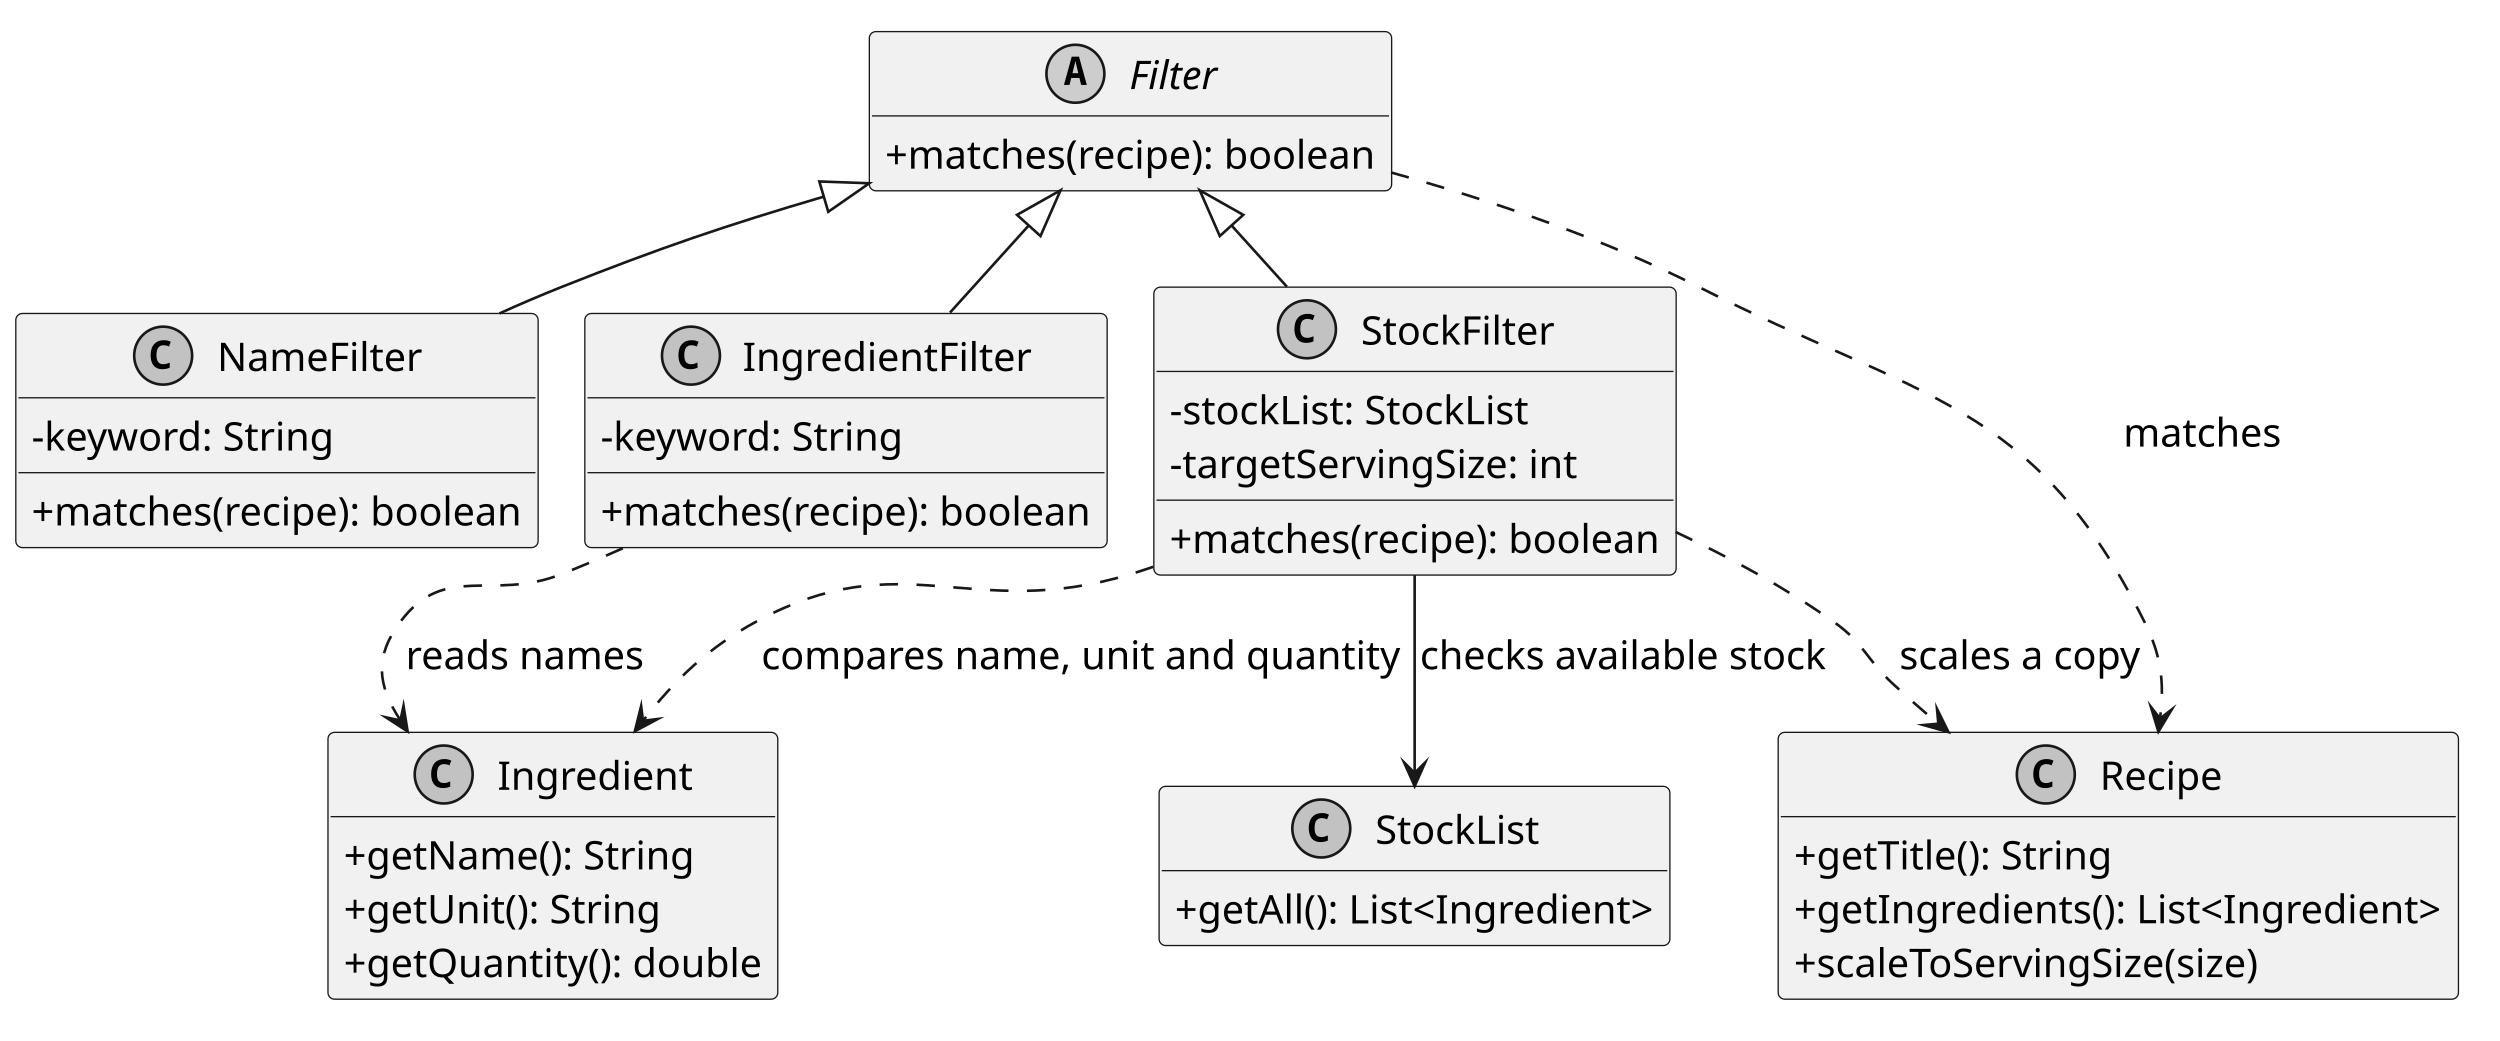
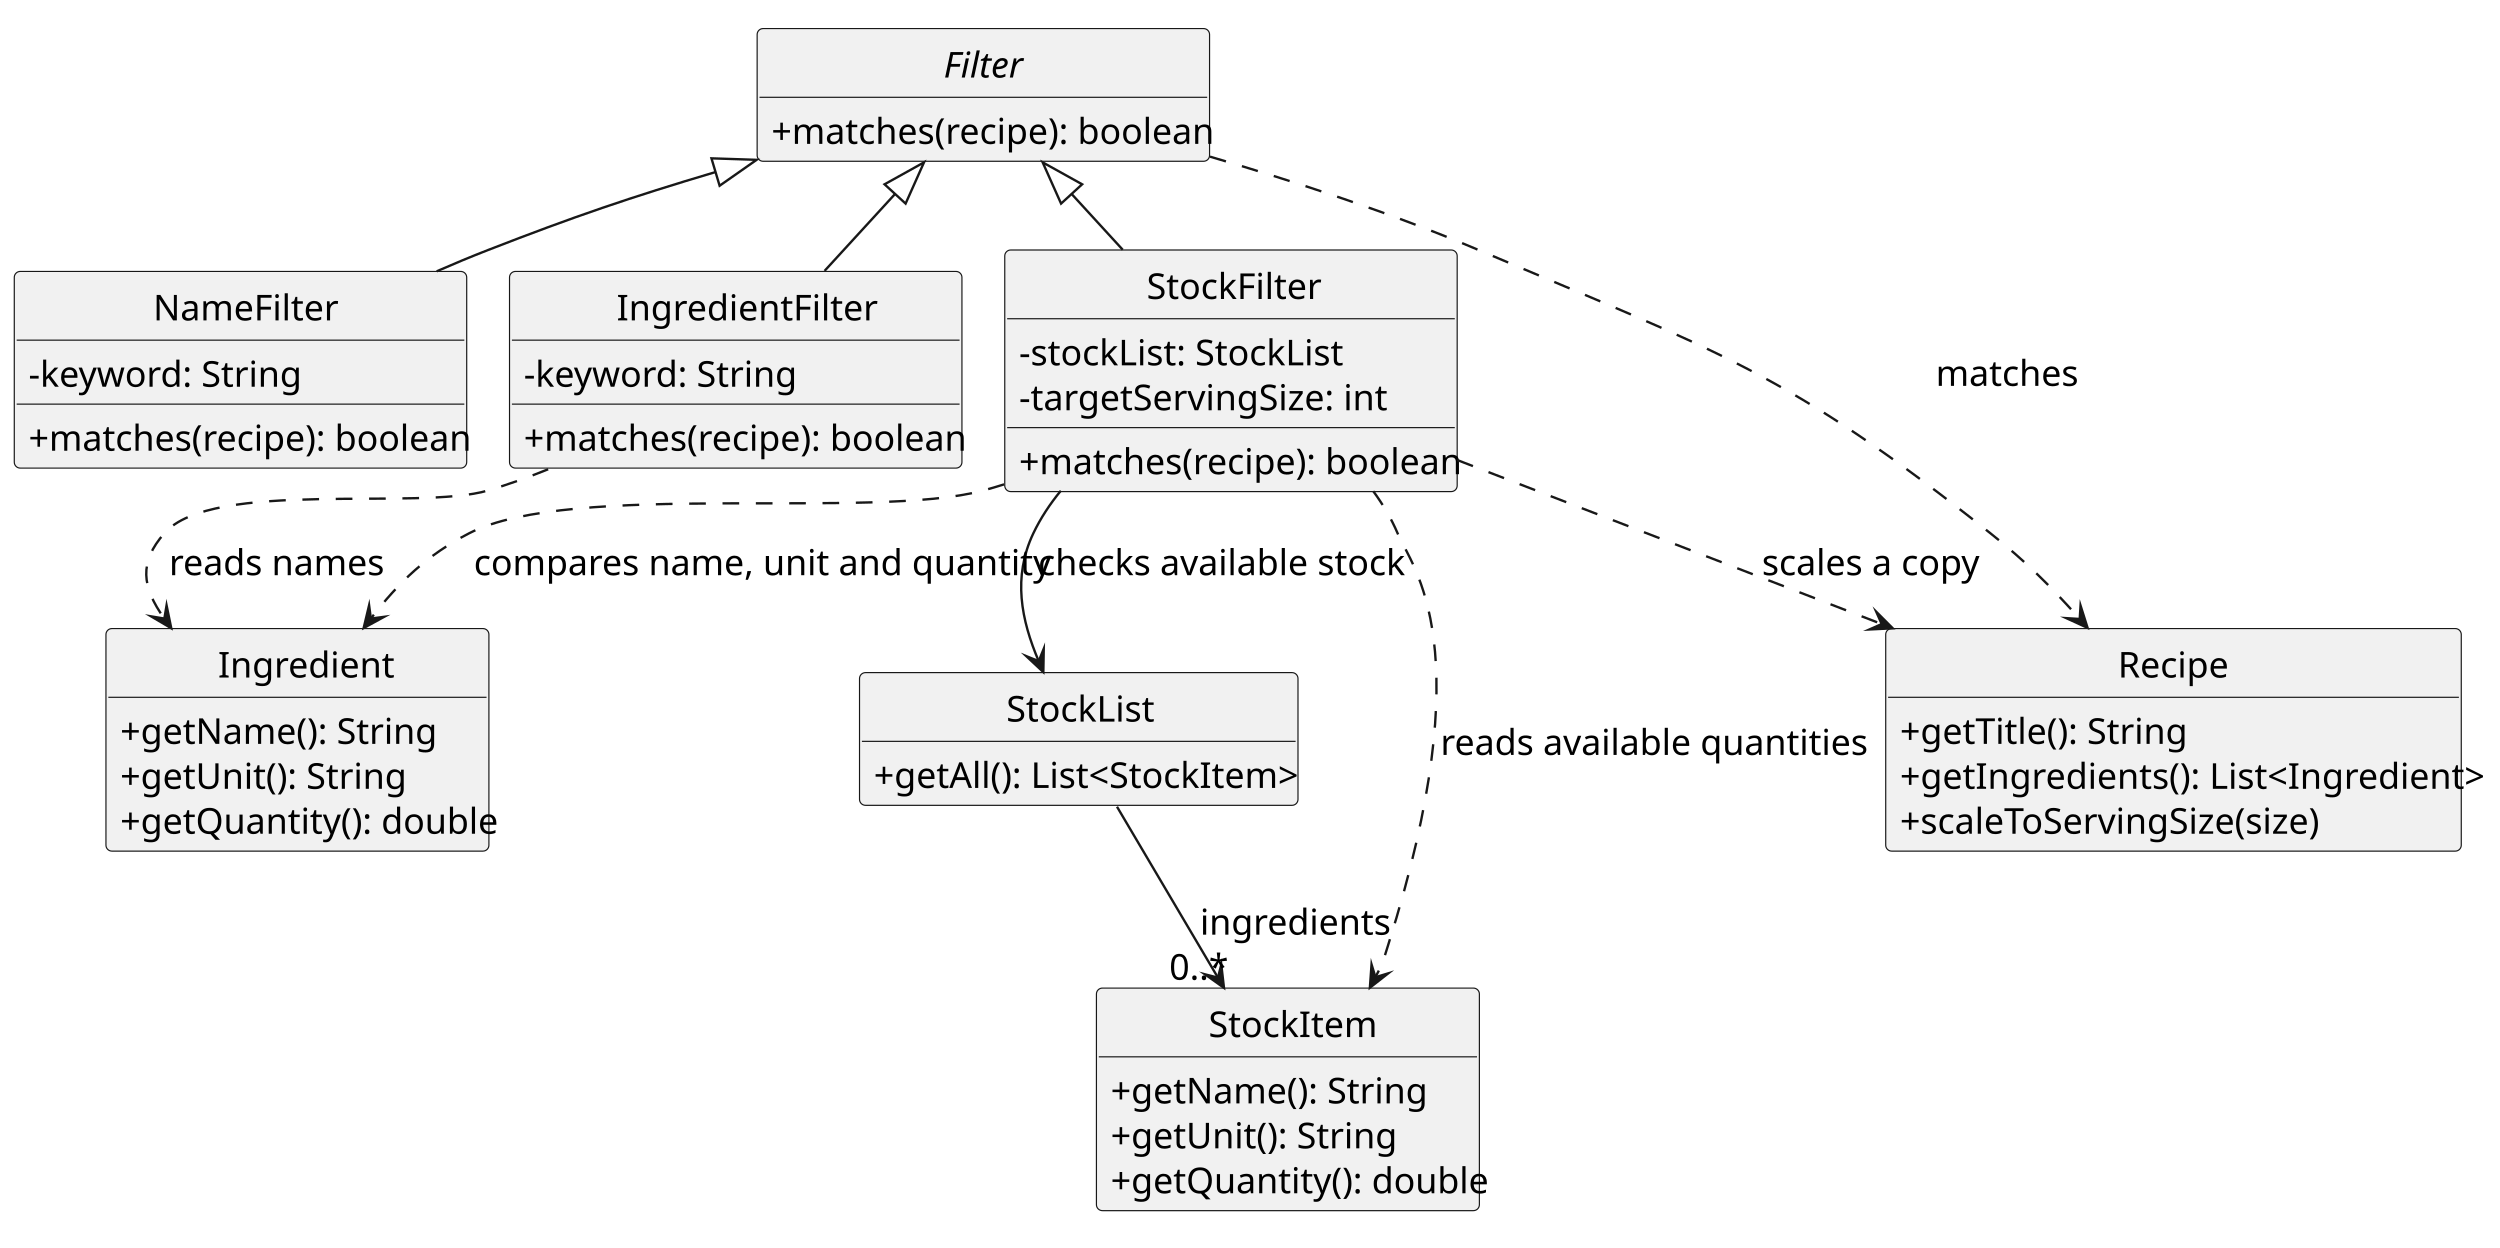
- <svg xmlns="http://www.w3.org/2000/svg" version="1.1" data-diagram-type="CLASS" style="width:949px;height:395px;background:#FFFFFF;" width="949px" height="395px" viewBox="0 0 949 395" zoomAndPan="magnify" preserveAspectRatio="none" contentStyleType="text/css">
+ <svg xmlns="http://www.w3.org/2000/svg" version="1.1" data-diagram-type="CLASS" style="width:1050px;height:524px;background:#FFFFFF;" width="1050px" height="524px" viewBox="0 0 1050 524" zoomAndPan="magnify" preserveAspectRatio="none" contentStyleType="text/css">
  <defs />
  <g font-family="sans-serif" lengthAdjust="spacing">
-     <g class="entity" data-qualified-name="Filter" id="ent0001" data-source-line="9">
-       <rect x="330" y="12" width="198.271" height="60.43" fill="#F1F1F1" style="stroke:#181818;stroke-width:0.5;" rx="2.5" ry="2.5" />
-       <ellipse cx="408.221" cy="28" rx="11" ry="11" fill="#CDCDCD" style="stroke:#181818;stroke-width:1;" />
-       <path d="M403.877,32.25 L406.83,21.5 L409.596,21.5 L412.564,32.25 L410.392,32.25 L409.752,29.594 L406.642,29.594 L405.986,32.25 L403.877,32.25 Z M407.752,25.156 L407.096,27.797 L409.314,27.797 L408.689,25.156 Q408.564,24.641 408.455,24.156 Q408.346,23.656 408.221,23.141 Q408.111,23.656 407.986,24.156 Q407.877,24.641 407.752,25.156 Z " fill="#000" />
-       <text x="428.721" y="33.82" fill="#000" font-size="15" textLength="33.33" font-style="italic">Filter</text>
-       <line x1="331" y1="44" x2="527.271" y2="44" style="stroke:#181818;stroke-width:0.5;" />
-       <text x="336" y="64.035" fill="#000" font-size="15" textLength="186.271">+matches(recipe): boolean</text>
+     <g class="entity" data-qualified-name="Filter" id="ent0001" data-source-line="10">
+       <rect x="318" y="12" width="190.015" height="55.734" fill="#F1F1F1" style="stroke:#181818;stroke-width:0.5;" rx="2.5" ry="2.5" />
+       <text x="396.341" y="32.571" fill="#000" font-size="15" textLength="33.333" font-style="italic">Filter</text>
+       <line x1="319" y1="40.867" x2="507.015" y2="40.867" style="stroke:#181818;stroke-width:0.5;" />
+       <text x="324" y="60.438" fill="#000" font-size="15" textLength="178.015">+matches(recipe): boolean</text>
    </g>
-     <g class="entity" data-qualified-name="NameFilter" id="ent0002" data-source-line="12">
-       <rect x="6" y="119" width="198.271" height="88.86" fill="#F1F1F1" style="stroke:#181818;stroke-width:0.5;" rx="2.5" ry="2.5" />
-       <ellipse cx="61.938" cy="135" rx="11" ry="11" fill="#C2C2C2" style="stroke:#181818;stroke-width:1;" />
-       <path d="M61.703,140.156 Q60.157,140.156 59.157,139.5 Q58.157,138.844 57.672,137.656 Q57.188,136.453 57.188,134.875 Q57.188,133.078 57.766,131.797 Q58.344,130.516 59.469,129.828 Q60.61,129.141 62.25,129.141 Q63.032,129.141 63.625,129.297 Q64.219,129.453 64.844,129.75 L64.125,131.547 Q63.563,131.25 63.094,131.156 Q62.625,131.047 62.188,131.047 Q61.141,131.047 60.532,131.516 Q59.922,131.969 59.657,132.813 Q59.391,133.656 59.391,134.781 Q59.391,136.547 60.016,137.406 Q60.657,138.25 62.063,138.25 Q62.594,138.25 63.141,138.109 Q63.688,137.969 64.422,137.641 L64.422,139.594 Q63.766,139.875 63.063,140.016 Q62.375,140.156 61.703,140.156 Z " fill="#000" />
-       <text x="82.438" y="140.82" fill="#000" font-size="15" textLength="77.896">NameFilter</text>
-       <line x1="7" y1="151" x2="203.271" y2="151" style="stroke:#181818;stroke-width:0.5;" />
-       <text x="12" y="171.035" fill="#000" font-size="15" textLength="115.366">-keyword: String</text>
-       <line x1="7" y1="179.43" x2="203.271" y2="179.43" style="stroke:#181818;stroke-width:0.5;" />
-       <text x="12" y="199.465" fill="#000" font-size="15" textLength="186.271">+matches(recipe): boolean</text>
+     <g class="entity" data-qualified-name="NameFilter" id="ent0002" data-source-line="13">
+       <rect x="6" y="114" width="190.015" height="82.602" fill="#F1F1F1" style="stroke:#181818;stroke-width:0.5;" rx="2.5" ry="2.5" />
+       <text x="64.335" y="134.571" fill="#000" font-size="15" textLength="73.345">NameFilter</text>
+       <line x1="7" y1="142.867" x2="195.015" y2="142.867" style="stroke:#181818;stroke-width:0.5;" />
+       <text x="12" y="162.438" fill="#000" font-size="15" textLength="108.369">-keyword: String</text>
+       <line x1="7" y1="169.734" x2="195.015" y2="169.734" style="stroke:#181818;stroke-width:0.5;" />
+       <text x="12" y="189.306" fill="#000" font-size="15" textLength="178.015">+matches(recipe): boolean</text>
    </g>
-     <g class="entity" data-qualified-name="IngredientFilter" id="ent0003" data-source-line="16">
-       <rect x="222" y="119" width="198.271" height="88.86" fill="#F1F1F1" style="stroke:#181818;stroke-width:0.5;" rx="2.5" ry="2.5" />
-       <ellipse cx="262.29" cy="135" rx="11" ry="11" fill="#C2C2C2" style="stroke:#181818;stroke-width:1;" />
-       <path d="M262.056,140.156 Q260.509,140.156 259.509,139.5 Q258.509,138.844 258.025,137.656 Q257.54,136.453 257.54,134.875 Q257.54,133.078 258.118,131.797 Q258.696,130.516 259.821,129.828 Q260.962,129.141 262.603,129.141 Q263.384,129.141 263.978,129.297 Q264.571,129.453 265.196,129.75 L264.478,131.547 Q263.915,131.25 263.446,131.156 Q262.978,131.047 262.54,131.047 Q261.493,131.047 260.884,131.516 Q260.275,131.969 260.009,132.813 Q259.743,133.656 259.743,134.781 Q259.743,136.547 260.368,137.406 Q261.009,138.25 262.415,138.25 Q262.946,138.25 263.493,138.109 Q264.04,137.969 264.775,137.641 L264.775,139.594 Q264.118,139.875 263.415,140.016 Q262.728,140.156 262.056,140.156 Z " fill="#000" />
-       <text x="281.91" y="140.82" fill="#000" font-size="15" textLength="110.071">IngredientFilter</text>
-       <line x1="223" y1="151" x2="419.271" y2="151" style="stroke:#181818;stroke-width:0.5;" />
-       <text x="228" y="171.035" fill="#000" font-size="15" textLength="115.366">-keyword: String</text>
-       <line x1="223" y1="179.43" x2="419.271" y2="179.43" style="stroke:#181818;stroke-width:0.5;" />
-       <text x="228" y="199.465" fill="#000" font-size="15" textLength="186.271">+matches(recipe): boolean</text>
+     <g class="entity" data-qualified-name="IngredientFilter" id="ent0003" data-source-line="17">
+       <rect x="214" y="114" width="190.015" height="82.602" fill="#F1F1F1" style="stroke:#181818;stroke-width:0.5;" rx="2.5" ry="2.5" />
+       <text x="258.983" y="134.571" fill="#000" font-size="15" textLength="100.049">IngredientFilter</text>
+       <line x1="215" y1="142.867" x2="403.015" y2="142.867" style="stroke:#181818;stroke-width:0.5;" />
+       <text x="220" y="162.438" fill="#000" font-size="15" textLength="108.369">-keyword: String</text>
+       <line x1="215" y1="169.734" x2="403.015" y2="169.734" style="stroke:#181818;stroke-width:0.5;" />
+       <text x="220" y="189.306" fill="#000" font-size="15" textLength="178.015">+matches(recipe): boolean</text>
    </g>
-     <g class="entity" data-qualified-name="StockFilter" id="ent0004" data-source-line="20">
-       <rect x="438" y="109" width="198.271" height="109.29" fill="#F1F1F1" style="stroke:#181818;stroke-width:0.5;" rx="2.5" ry="2.5" />
-       <ellipse cx="496.12" cy="125" rx="11" ry="11" fill="#C2C2C2" style="stroke:#181818;stroke-width:1;" />
-       <path d="M495.886,130.156 Q494.339,130.156 493.339,129.5 Q492.339,128.844 491.855,127.656 Q491.37,126.453 491.37,124.875 Q491.37,123.078 491.949,121.797 Q492.527,120.516 493.652,119.828 Q494.792,119.141 496.433,119.141 Q497.214,119.141 497.808,119.297 Q498.402,119.453 499.027,119.75 L498.308,121.547 Q497.745,121.25 497.277,121.156 Q496.808,121.047 496.37,121.047 Q495.324,121.047 494.714,121.516 Q494.105,121.969 493.839,122.813 Q493.574,123.656 493.574,124.781 Q493.574,126.547 494.199,127.406 Q494.839,128.25 496.245,128.25 Q496.777,128.25 497.324,128.109 Q497.87,127.969 498.605,127.641 L498.605,129.594 Q497.949,129.875 497.245,130.016 Q496.558,130.156 495.886,130.156 Z " fill="#000" />
-       <text x="516.62" y="130.82" fill="#000" font-size="15" textLength="73.531">StockFilter</text>
-       <line x1="439" y1="141" x2="635.271" y2="141" style="stroke:#181818;stroke-width:0.5;" />
-       <text x="444" y="161.035" fill="#000" font-size="15" textLength="136.231">-stockList: StockList</text>
-       <text x="444" y="181.465" fill="#000" font-size="15" textLength="154.921">-targetServingSize: int</text>
-       <line x1="439" y1="189.86" x2="635.271" y2="189.86" style="stroke:#181818;stroke-width:0.5;" />
-       <text x="444" y="209.895" fill="#000" font-size="15" textLength="186.271">+matches(recipe): boolean</text>
+     <g class="entity" data-qualified-name="StockFilter" id="ent0004" data-source-line="21">
+       <rect x="422" y="105" width="190.015" height="101.469" fill="#F1F1F1" style="stroke:#181818;stroke-width:0.5;" rx="2.5" ry="2.5" />
+       <text x="481.584" y="125.571" fill="#000" font-size="15" textLength="70.847">StockFilter</text>
+       <line x1="423" y1="133.867" x2="611.015" y2="133.867" style="stroke:#181818;stroke-width:0.5;" />
+       <text x="428" y="153.438" fill="#000" font-size="15" textLength="132.539">-stockList: StockList</text>
+       <text x="428" y="172.306" fill="#000" font-size="15" textLength="147.568">-targetServingSize: int</text>
+       <line x1="423" y1="179.602" x2="611.015" y2="179.602" style="stroke:#181818;stroke-width:0.5;" />
+       <text x="428" y="199.173" fill="#000" font-size="15" textLength="178.015">+matches(recipe): boolean</text>
    </g>
-     <g class="entity" data-qualified-name="Recipe" id="ent0005" data-source-line="25">
-       <rect x="675" y="278" width="258.227" height="101.29" fill="#F1F1F1" style="stroke:#181818;stroke-width:0.5;" rx="2.5" ry="2.5" />
-       <ellipse cx="776.591" cy="294" rx="11" ry="11" fill="#C2C2C2" style="stroke:#181818;stroke-width:1;" />
-       <path d="M776.356,299.156 Q774.809,299.156 773.809,298.5 Q772.809,297.844 772.325,296.656 Q771.841,295.453 771.841,293.875 Q771.841,292.078 772.419,290.797 Q772.997,289.516 774.122,288.828 Q775.263,288.141 776.903,288.141 Q777.684,288.141 778.278,288.297 Q778.872,288.453 779.497,288.75 L778.778,290.547 Q778.216,290.25 777.747,290.156 Q777.278,290.047 776.841,290.047 Q775.794,290.047 775.184,290.516 Q774.575,290.969 774.309,291.813 Q774.044,292.656 774.044,293.781 Q774.044,295.547 774.669,296.406 Q775.309,297.25 776.716,297.25 Q777.247,297.25 777.794,297.109 Q778.341,296.969 779.075,296.641 L779.075,298.594 Q778.419,298.875 777.716,299.016 Q777.028,299.156 776.356,299.156 Z " fill="#000" />
-       <text x="797.091" y="299.82" fill="#000" font-size="15" textLength="46.545">Recipe</text>
-       <line x1="676" y1="310" x2="932.227" y2="310" style="stroke:#181818;stroke-width:0.5;" />
-       <text x="681" y="330.035" fill="#000" font-size="15" textLength="120.766">+getTitle(): String</text>
-       <text x="681" y="350.465" fill="#000" font-size="15" textLength="246.227">+getIngredients(): List&lt;Ingredient&gt;</text>
-       <text x="681" y="370.895" fill="#000" font-size="15" textLength="177.181">+scaleToServingSize(size)</text>
+     <g class="entity" data-qualified-name="Recipe" id="ent0005" data-source-line="26">
+       <rect x="792" y="264" width="241.731" height="93.469" fill="#F1F1F1" style="stroke:#181818;stroke-width:0.5;" rx="2.5" ry="2.5" />
+       <text x="889.52" y="284.571" fill="#000" font-size="15" textLength="46.692">Recipe</text>
+       <line x1="793" y1="292.867" x2="1032.731" y2="292.867" style="stroke:#181818;stroke-width:0.5;" />
+       <text x="798" y="312.438" fill="#000" font-size="15" textLength="115.459">+getTitle(): String</text>
+       <text x="798" y="331.306" fill="#000" font-size="15" textLength="229.731">+getIngredients(): List&lt;Ingredient&gt;</text>
+       <text x="798" y="350.173" fill="#000" font-size="15" textLength="177.986">+scaleToServingSize(size)</text>
    </g>
-     <g class="entity" data-qualified-name="Ingredient" id="ent0006" data-source-line="30">
-       <rect x="124.5" y="278" width="170.746" height="101.29" fill="#F1F1F1" style="stroke:#181818;stroke-width:0.5;" rx="2.5" ry="2.5" />
-       <ellipse cx="168.422" cy="294" rx="11" ry="11" fill="#C2C2C2" style="stroke:#181818;stroke-width:1;" />
-       <path d="M168.187,299.156 Q166.641,299.156 165.641,298.5 Q164.641,297.844 164.156,296.656 Q163.672,295.453 163.672,293.875 Q163.672,292.078 164.25,290.797 Q164.828,289.516 165.953,288.828 Q167.094,288.141 168.734,288.141 Q169.516,288.141 170.109,288.297 Q170.703,288.453 171.328,288.75 L170.609,290.547 Q170.047,290.25 169.578,290.156 Q169.109,290.047 168.672,290.047 Q167.625,290.047 167.016,290.516 Q166.406,290.969 166.141,291.813 Q165.875,292.656 165.875,293.781 Q165.875,295.547 166.5,296.406 Q167.141,297.25 168.547,297.25 Q169.078,297.25 169.625,297.109 Q170.172,296.969 170.906,296.641 L170.906,298.594 Q170.25,298.875 169.547,299.016 Q168.859,299.156 168.187,299.156 Z " fill="#000" />
-       <text x="188.849" y="299.82" fill="#000" font-size="15" textLength="74.476">Ingredient</text>
-       <line x1="125.5" y1="310" x2="294.246" y2="310" style="stroke:#181818;stroke-width:0.5;" />
-       <text x="130.5" y="330.035" fill="#000" font-size="15" textLength="133.111">+getName(): String</text>
-       <text x="130.5" y="350.465" fill="#000" font-size="15" textLength="120.331">+getUnit(): String</text>
-       <text x="130.5" y="370.895" fill="#000" font-size="15" textLength="158.746">+getQuantity(): double</text>
+     <g class="entity" data-qualified-name="Ingredient" id="ent0006" data-source-line="31">
+       <rect x="44.5" y="264" width="160.843" height="93.469" fill="#F1F1F1" style="stroke:#181818;stroke-width:0.5;" rx="2.5" ry="2.5" />
+       <text x="91.563" y="284.571" fill="#000" font-size="15" textLength="66.716">Ingredient</text>
+       <line x1="45.5" y1="292.867" x2="204.343" y2="292.867" style="stroke:#181818;stroke-width:0.5;" />
+       <text x="50.5" y="312.438" fill="#000" font-size="15" textLength="127.134">+getName(): String</text>
+       <text x="50.5" y="331.306" fill="#000" font-size="15" textLength="113.796">+getUnit(): String</text>
+       <text x="50.5" y="350.173" fill="#000" font-size="15" textLength="148.843">+getQuantity(): double</text>
    </g>
-     <g class="entity" data-qualified-name="StockList" id="ent0007" data-source-line="35">
-       <rect x="440" y="298.5" width="193.891" height="60.43" fill="#F1F1F1" style="stroke:#181818;stroke-width:0.5;" rx="2.5" ry="2.5" />
-       <ellipse cx="501.563" cy="314.5" rx="11" ry="11" fill="#C2C2C2" style="stroke:#181818;stroke-width:1;" />
-       <path d="M501.329,319.656 Q499.782,319.656 498.782,319 Q497.782,318.344 497.297,317.156 Q496.813,315.953 496.813,314.375 Q496.813,312.578 497.391,311.297 Q497.969,310.016 499.094,309.328 Q500.235,308.641 501.875,308.641 Q502.657,308.641 503.25,308.797 Q503.844,308.953 504.469,309.25 L503.75,311.047 Q503.188,310.75 502.719,310.656 Q502.25,310.547 501.813,310.547 Q500.766,310.547 500.157,311.016 Q499.547,311.469 499.282,312.313 Q499.016,313.156 499.016,314.281 Q499.016,316.047 499.641,316.906 Q500.282,317.75 501.688,317.75 Q502.219,317.75 502.766,317.609 Q503.313,317.469 504.047,317.141 L504.047,319.094 Q503.391,319.375 502.688,319.516 Q502,319.656 501.329,319.656 Z " fill="#000" />
-       <text x="522.063" y="320.32" fill="#000" font-size="15" textLength="62.265">StockList</text>
-       <line x1="441" y1="330.5" x2="632.891" y2="330.5" style="stroke:#181818;stroke-width:0.5;" />
-       <text x="446" y="350.535" fill="#000" font-size="15" textLength="181.891">+getAll(): List&lt;Ingredient&gt;</text>
+     <g class="entity" data-qualified-name="StockList" id="ent0007" data-source-line="36">
+       <rect x="361" y="282.5" width="184.156" height="55.734" fill="#F1F1F1" style="stroke:#181818;stroke-width:0.5;" rx="2.5" ry="2.5" />
+       <text x="422.649" y="303.071" fill="#000" font-size="15" textLength="60.857">StockList</text>
+       <line x1="362" y1="311.367" x2="544.156" y2="311.367" style="stroke:#181818;stroke-width:0.5;" />
+       <text x="367" y="330.938" fill="#000" font-size="15" textLength="172.156">+getAll(): List&lt;StockItem&gt;</text>
    </g>
-     <g class="link" data-entity-1="ent0001" data-entity-2="ent0002" id="lnk8" data-link-type="extension">
-       <polygon points="329.981,69.563,311.02,68.885,314.405,80.397,329.981,69.563" fill="none" style="stroke:#181818;stroke-width:1;stroke-linejoin:miter;stroke-miterlimit:10;" />
-       <path d="M312.713,74.641 C275.561,85.567 250.533,94.085 213,109 C205.319,112.052 197.437,115.436 189.599,118.977" style="stroke:#181818;stroke-width:1;" fill="none" />
+     <g class="entity" data-qualified-name="StockItem" id="ent0008" data-source-line="39">
+       <rect x="460.5" y="415" width="160.843" height="93.469" fill="#F1F1F1" style="stroke:#181818;stroke-width:0.5;" rx="2.5" ry="2.5" />
+       <text x="507.578" y="435.571" fill="#000" font-size="15" textLength="66.687">StockItem</text>
+       <line x1="461.5" y1="443.867" x2="620.343" y2="443.867" style="stroke:#181818;stroke-width:0.5;" />
+       <text x="466.5" y="463.438" fill="#000" font-size="15" textLength="127.134">+getName(): String</text>
+       <text x="466.5" y="482.306" fill="#000" font-size="15" textLength="113.796">+getUnit(): String</text>
+       <text x="466.5" y="501.173" fill="#000" font-size="15" textLength="148.843">+getQuantity(): double</text>
    </g>
-     <g class="link" data-entity-1="ent0001" data-entity-2="ent0003" id="lnk9" data-link-type="extension">
-       <polygon points="402.58,72.233,386.06,81.564,394.963,89.61,402.58,72.233" fill="none" style="stroke:#181818;stroke-width:1;stroke-linejoin:miter;stroke-miterlimit:10;" />
-       <path d="M390.511,85.587 C377.897,99.545 374.607,103.185 360.632,118.648" style="stroke:#181818;stroke-width:1;" fill="none" />
+     <g class="link" data-entity-1="ent0001" data-entity-2="ent0002" id="lnk9" data-link-type="extension">
+       <polygon points="317.777,67.123,298.813,66.504,302.234,78.006,317.777,67.123" fill="none" style="stroke:#181818;stroke-width:1;stroke-linejoin:miter;stroke-miterlimit:10;" />
+       <path d="M300.524,72.255 C264.763,82.891 241.263,90.878 205,105 C197.919,107.757 190.649,110.787 183.402,113.947" style="stroke:#181818;stroke-width:1;" fill="none" />
    </g>
-     <g class="link" data-entity-1="ent0001" data-entity-2="ent0004" id="lnk10" data-link-type="extension">
-       <polygon points="455.42,72.233,463.037,89.61,471.94,81.564,455.42,72.233" fill="none" style="stroke:#181818;stroke-width:1;stroke-linejoin:miter;stroke-miterlimit:10;" />
-       <path d="M467.489,85.587 C477.481,96.643 477.125,96.25 488.509,108.845" style="stroke:#181818;stroke-width:1;" fill="none" />
+     <g class="link" data-entity-1="ent0001" data-entity-2="ent0003" id="lnk10" data-link-type="extension">
+       <polygon points="388.089,68.186,371.505,77.404,380.353,85.511,388.089,68.186" fill="none" style="stroke:#181818;stroke-width:1;stroke-linejoin:miter;stroke-miterlimit:10;" />
+       <path d="M375.929,81.457 C363.43,95.098 360.194,98.63 346.317,113.774" style="stroke:#181818;stroke-width:1;" fill="none" />
    </g>
-     <g class="link" data-entity-1="ent0001" data-entity-2="ent0005" id="lnk11" data-link-type="dependency">
-       <polygon points="819.327,277.732,824.41,269.296,819.946,272.77,816.471,268.306,819.327,277.732" fill="#181818" style="stroke:#181818;stroke-width:1;stroke-linejoin:miter;stroke-miterlimit:10;" />
-       <path d="M528.034,65.469 C565.779,76.016 608.476,90.424 645,109 C728.747,151.593 772.022,151.944 814,236 C820.354,248.724 821.701,258.698 819.946,272.77" style="stroke:#181818;stroke-width:1;stroke-dasharray:7,7;" fill="none" />
-       <text x="806" y="169.535" fill="#000" font-size="15" textLength="59.97">matches</text>
+     <g class="link" data-entity-1="ent0001" data-entity-2="ent0004" id="lnk11" data-link-type="extension">
+       <polygon points="437.911,68.186,445.647,85.511,454.495,77.404,437.911,68.186" fill="none" style="stroke:#181818;stroke-width:1;stroke-linejoin:miter;stroke-miterlimit:10;" />
+       <path d="M450.071,81.457 C460.167,92.475 459.992,92.284 471.54,104.888" style="stroke:#181818;stroke-width:1;" fill="none" />
    </g>
-     <g class="link" data-entity-1="ent0003" data-entity-2="ent0006" id="lnk12" data-link-type="dependency">
-       <polygon points="154.734,277.655,153.177,267.93,152.007,273.464,146.472,272.294,154.734,277.655" fill="#181818" style="stroke:#181818;stroke-width:1;stroke-linejoin:miter;stroke-miterlimit:10;" />
-       <path d="M236.432,208.102 C228.587,211.626 220.696,214.985 213,218 C186.681,228.312 168.925,213.36 152,236 C142.203,249.106 143.036,259.681 152.007,273.464" style="stroke:#181818;stroke-width:1;stroke-dasharray:7,7;" fill="none" />
-       <text x="154" y="254.035" fill="#000" font-size="15" textLength="90.736">reads names</text>
+     <g class="link" data-entity-1="ent0001" data-entity-2="ent0005" id="lnk12" data-link-type="dependency">
+       <polygon points="876.791,263.712,873.83,254.319,873.48,259.965,867.834,259.615,876.791,263.712" fill="#181818" style="stroke:#181818;stroke-width:1;stroke-linejoin:miter;stroke-miterlimit:10;" />
+       <path d="M508.184,65.787 C544.126,76.31 585.013,89.7 621,105 C721.509,147.733 750.502,156.043 836,224 C850.543,235.56 861.372,246.257 873.48,259.965" style="stroke:#181818;stroke-width:1;stroke-dasharray:7,7;" fill="none" />
+       <text x="813" y="162.071" fill="#000" font-size="15" textLength="56.689">matches</text>
    </g>
-     <g class="link" data-entity-1="ent0004" data-entity-2="ent0007" id="lnk13" data-link-type="dependency">
-       <polygon points="537,298.429,541,289.429,537,293.429,533,289.429,537,298.429" fill="#181818" style="stroke:#181818;stroke-width:1;stroke-linejoin:miter;stroke-miterlimit:10;" />
-       <path d="M537,218.324 C537,245.031 537,271.236 537,293.429" style="stroke:#181818;stroke-width:1;" fill="none" />
-       <text x="539" y="254.035" fill="#000" font-size="15" textLength="154.171">checks available stock</text>
+     <g class="link" data-entity-1="ent0003" data-entity-2="ent0006" id="lnk13" data-link-type="dependency">
+       <polygon points="71.934,263.865,69.958,254.216,69.028,259.796,63.448,258.866,71.934,263.865" fill="#181818" style="stroke:#181818;stroke-width:1;stroke-linejoin:miter;stroke-miterlimit:10;" />
+       <path d="M230.228,197.092 C221.849,200.47 213.34,203.53 205,206 C175.769,214.656 89.093,201.073 69,224 C58.358,236.144 59.451,246.389 69.028,259.796" style="stroke:#181818;stroke-width:1;stroke-dasharray:7,7;" fill="none" />
+       <text x="71" y="241.571" fill="#000" font-size="15" textLength="86.711">reads names</text>
    </g>
-     <g class="link" data-entity-1="ent0004" data-entity-2="ent0006" id="lnk14" data-link-type="dependency">
-       <polygon points="240.992,277.56,249.684,272.928,244.069,273.619,243.378,268.004,240.992,277.56" fill="#181818" style="stroke:#181818;stroke-width:1;stroke-linejoin:miter;stroke-miterlimit:10;" />
-       <path d="M437.755,215.165 C434.827,216.175 431.905,217.124 429,218 C368.095,236.375 342.869,205.575 287,236 C268.949,245.83 256.421,257.8 244.069,273.619" style="stroke:#181818;stroke-width:1;stroke-dasharray:7,7;" fill="none" />
-       <text x="289" y="254.035" fill="#000" font-size="15" textLength="242.837">compares name, unit and quantity</text>
+     <g class="link" data-entity-1="ent0004" data-entity-2="ent0007" id="lnk14" data-link-type="dependency">
+       <polygon points="438.204,282.29,438.376,272.443,436.253,277.686,431.01,275.564,438.204,282.29" fill="#181818" style="stroke:#181818;stroke-width:1;stroke-linejoin:miter;stroke-miterlimit:10;" />
+       <path d="M445.539,206.114 C440.992,211.658 437.032,217.626 434,224 C425.247,242.4 428.913,260.36 436.253,277.686" style="stroke:#181818;stroke-width:1;" fill="none" />
+       <text x="436" y="241.571" fill="#000" font-size="15" textLength="149.238">checks available stock</text>
    </g>
-     <g class="link" data-entity-1="ent0004" data-entity-2="ent0005" id="lnk15" data-link-type="dependency">
-       <polygon points="739.634,277.917,735.283,269.081,735.794,274.715,730.16,275.226,739.634,277.917" fill="#181818" style="stroke:#181818;stroke-width:1;stroke-linejoin:miter;stroke-miterlimit:10;" />
-       <path d="M636.078,201.947 C656.696,211.661 677.702,223.084 696,236 C708.07,244.52 708.079,250.05 719,260 C725.547,265.965 728.715,268.813 735.794,274.715" style="stroke:#181818;stroke-width:1;stroke-dasharray:7,7;" fill="none" />
-       <text x="721" y="254.035" fill="#000" font-size="15" textLength="91.681">scales a copy</text>
+     <g class="link" data-entity-1="ent0004" data-entity-2="ent0006" id="lnk15" data-link-type="dependency">
+       <polygon points="152.728,263.77,161.375,259.056,155.767,259.8,155.023,254.192,152.728,263.77" fill="#181818" style="stroke:#181818;stroke-width:1;stroke-linejoin:miter;stroke-miterlimit:10;" />
+       <path d="M421.728,203.432 C418.809,204.358 415.896,205.218 413,206 C366.498,218.554 239.789,201.885 197,224 C179.416,233.088 167.453,244.538 155.767,259.8" style="stroke:#181818;stroke-width:1;stroke-dasharray:7,7;" fill="none" />
+       <text x="199" y="241.571" fill="#000" font-size="15" textLength="225.967">compares name, unit and quantity</text>
+     </g>
+     <g class="link" data-entity-1="ent0007" data-entity-2="ent0008" id="lnk16" data-link-type="dependency">
+       <polygon points="514.076,414.913,512.943,405.129,511.533,410.607,506.055,409.197,514.076,414.913" fill="#181818" style="stroke:#181818;stroke-width:1;stroke-linejoin:miter;stroke-miterlimit:10;" />
+       <path d="M469.141,338.829 C481.694,360.084 496.845,385.737 511.533,410.607" style="stroke:#181818;stroke-width:1;" fill="none" />
+       <text x="504" y="392.571" fill="#000" font-size="15" textLength="73.381">ingredients</text>
+       <text x="491.076" y="411.484" fill="#000" font-size="15" textLength="22.515">0..*</text>
+     </g>
+     <g class="link" data-entity-1="ent0004" data-entity-2="ent0008" id="lnk17" data-link-type="dependency">
+       <polygon points="575.346,414.844,583.107,408.78,577.696,410.43,576.046,405.02,575.346,414.844" fill="#181818" style="stroke:#181818;stroke-width:1;stroke-linejoin:miter;stroke-miterlimit:10;" />
+       <path d="M576.767,206.297 C580.835,211.864 584.359,217.785 587,224 C593.181,238.547 622.644,271.26 583,397 C581.092,403.051 580.774,404.652 577.696,410.43" style="stroke:#181818;stroke-width:1;stroke-dasharray:7,7;" fill="none" />
+       <text x="605" y="317.071" fill="#000" font-size="15" textLength="169.277">reads available quantities</text>
+     </g>
+     <g class="link" data-entity-1="ent0004" data-entity-2="ent0005" id="lnk18" data-link-type="dependency">
+       <polygon points="794.966,263.896,788.013,256.921,790.302,262.094,785.129,264.384,794.966,263.896" fill="#181818" style="stroke:#181818;stroke-width:1;stroke-linejoin:miter;stroke-miterlimit:10;" />
+       <path d="M612.104,193.245 C667.025,214.464 731.908,239.533 790.302,262.094" style="stroke:#181818;stroke-width:1;stroke-dasharray:7,7;" fill="none" />
+       <text x="740" y="241.571" fill="#000" font-size="15" textLength="90.879">scales a copy</text>
    </g>
  </g>
</svg>
